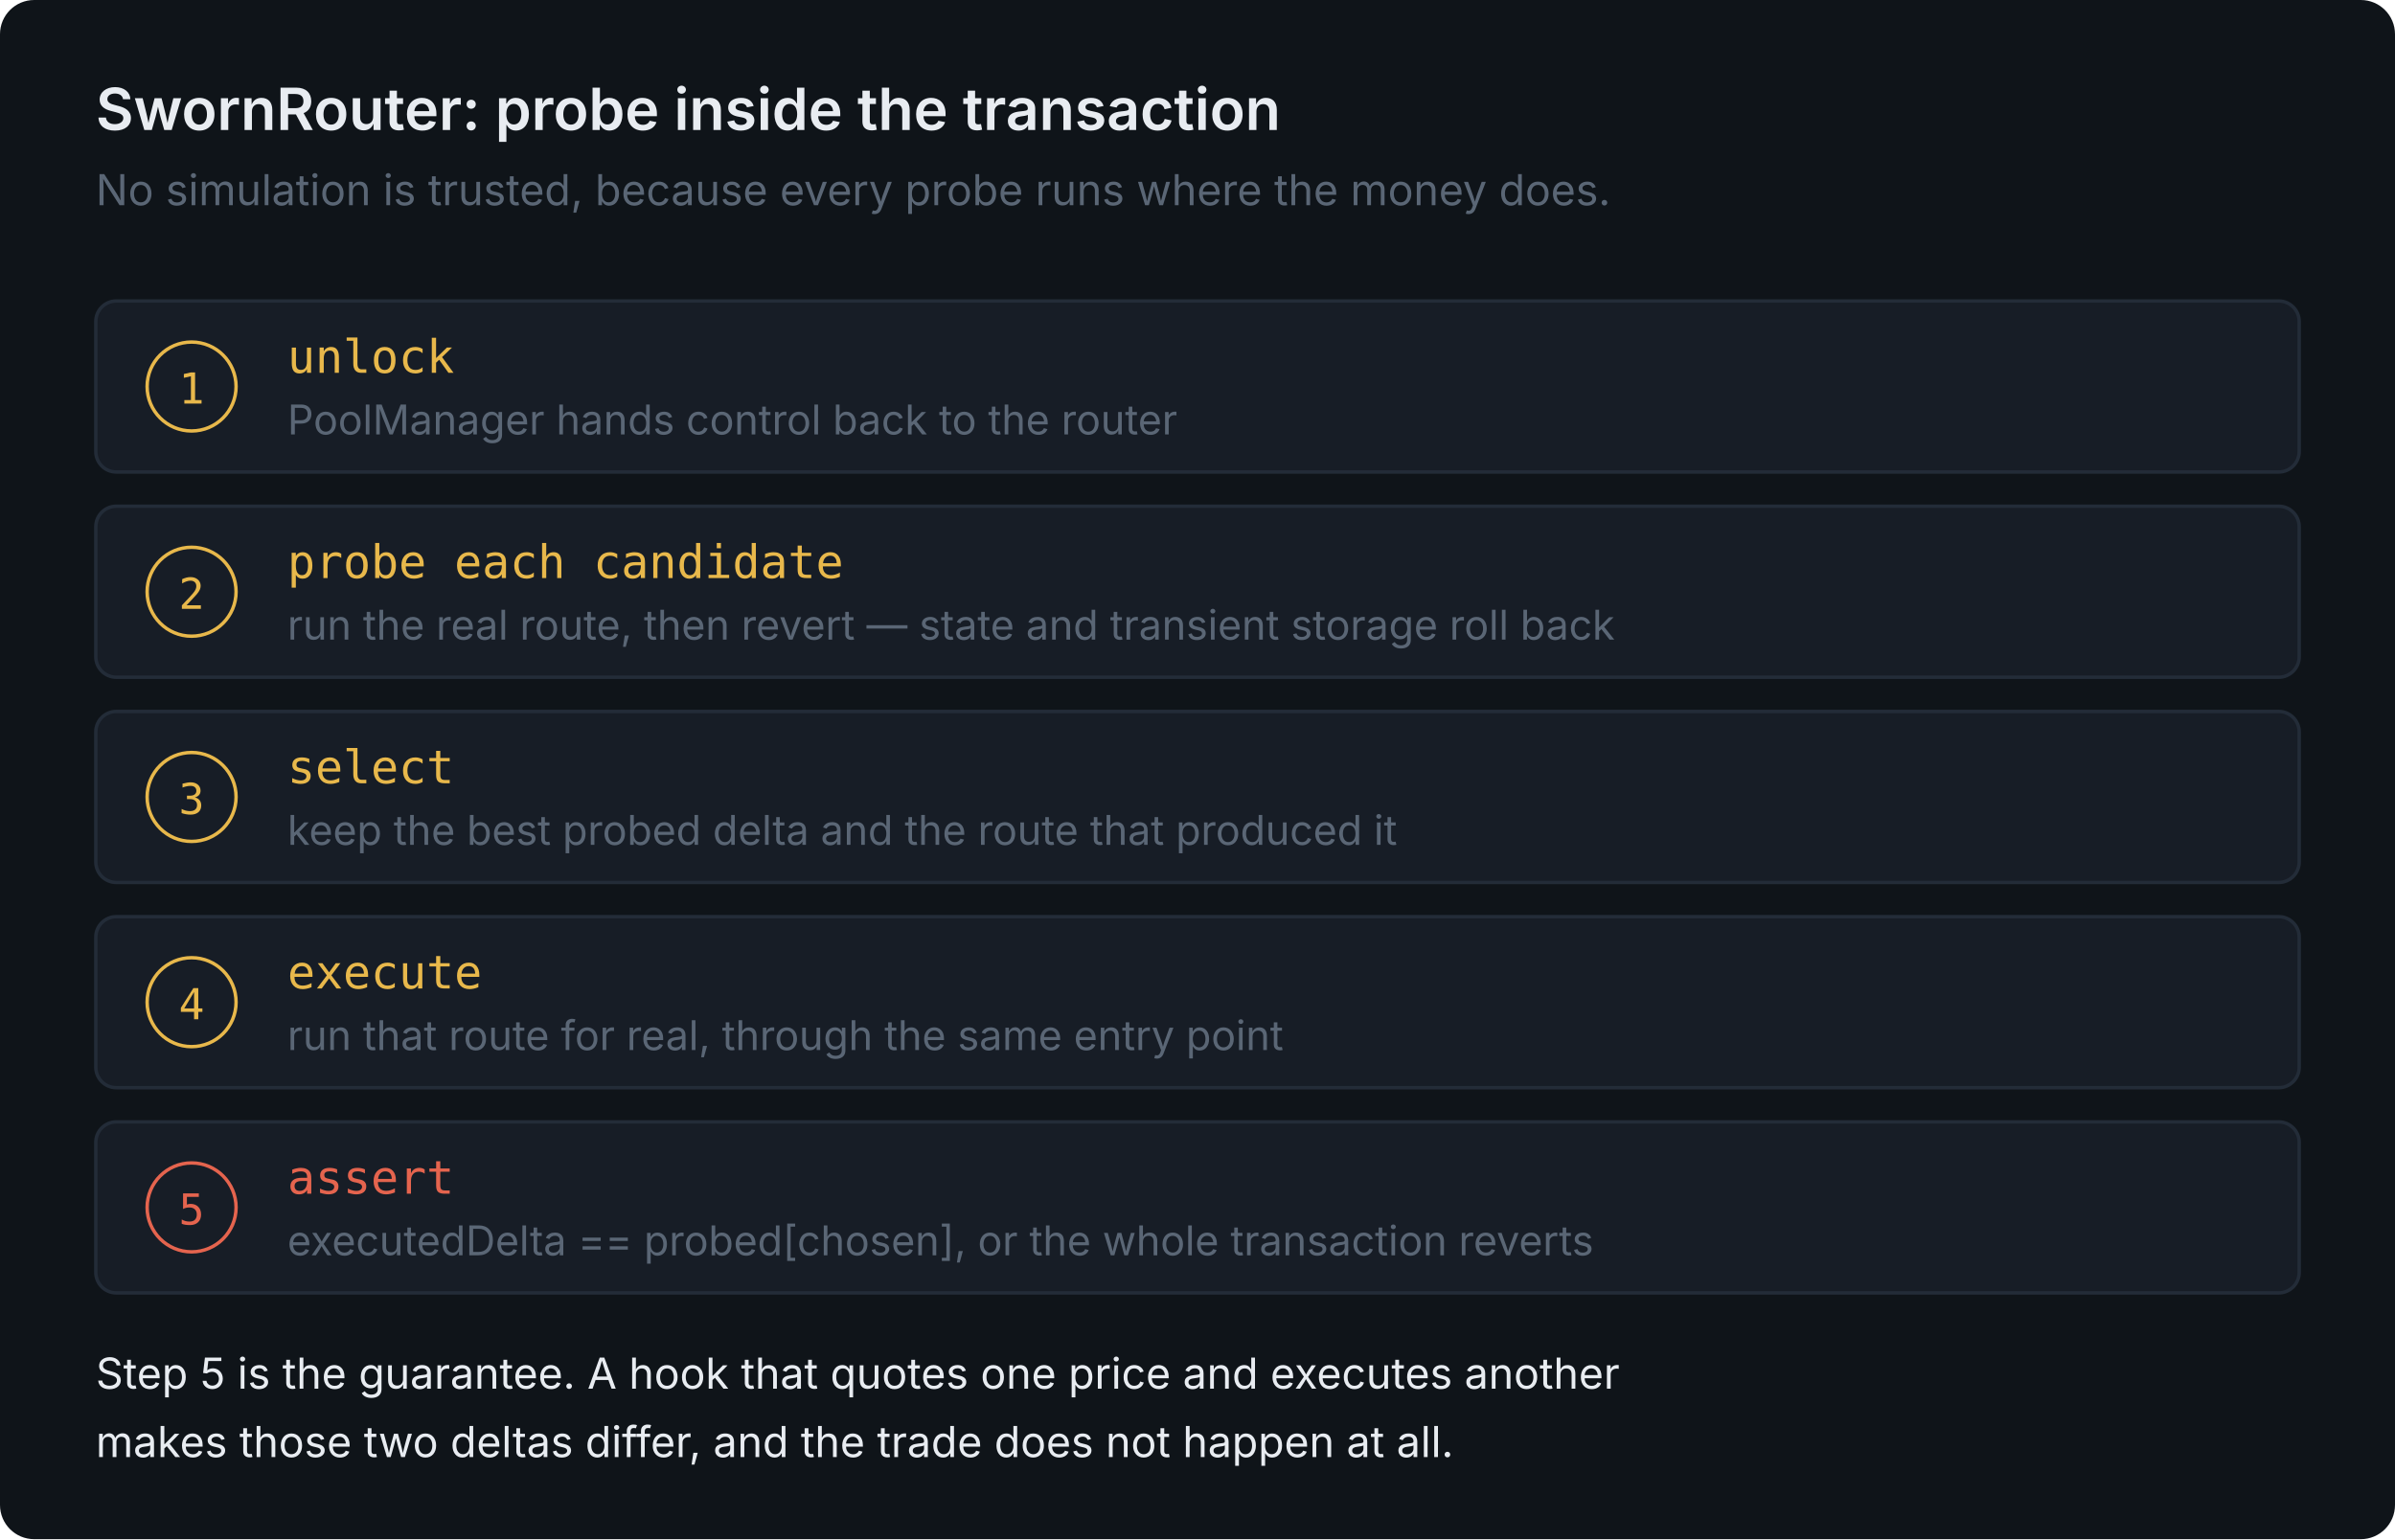
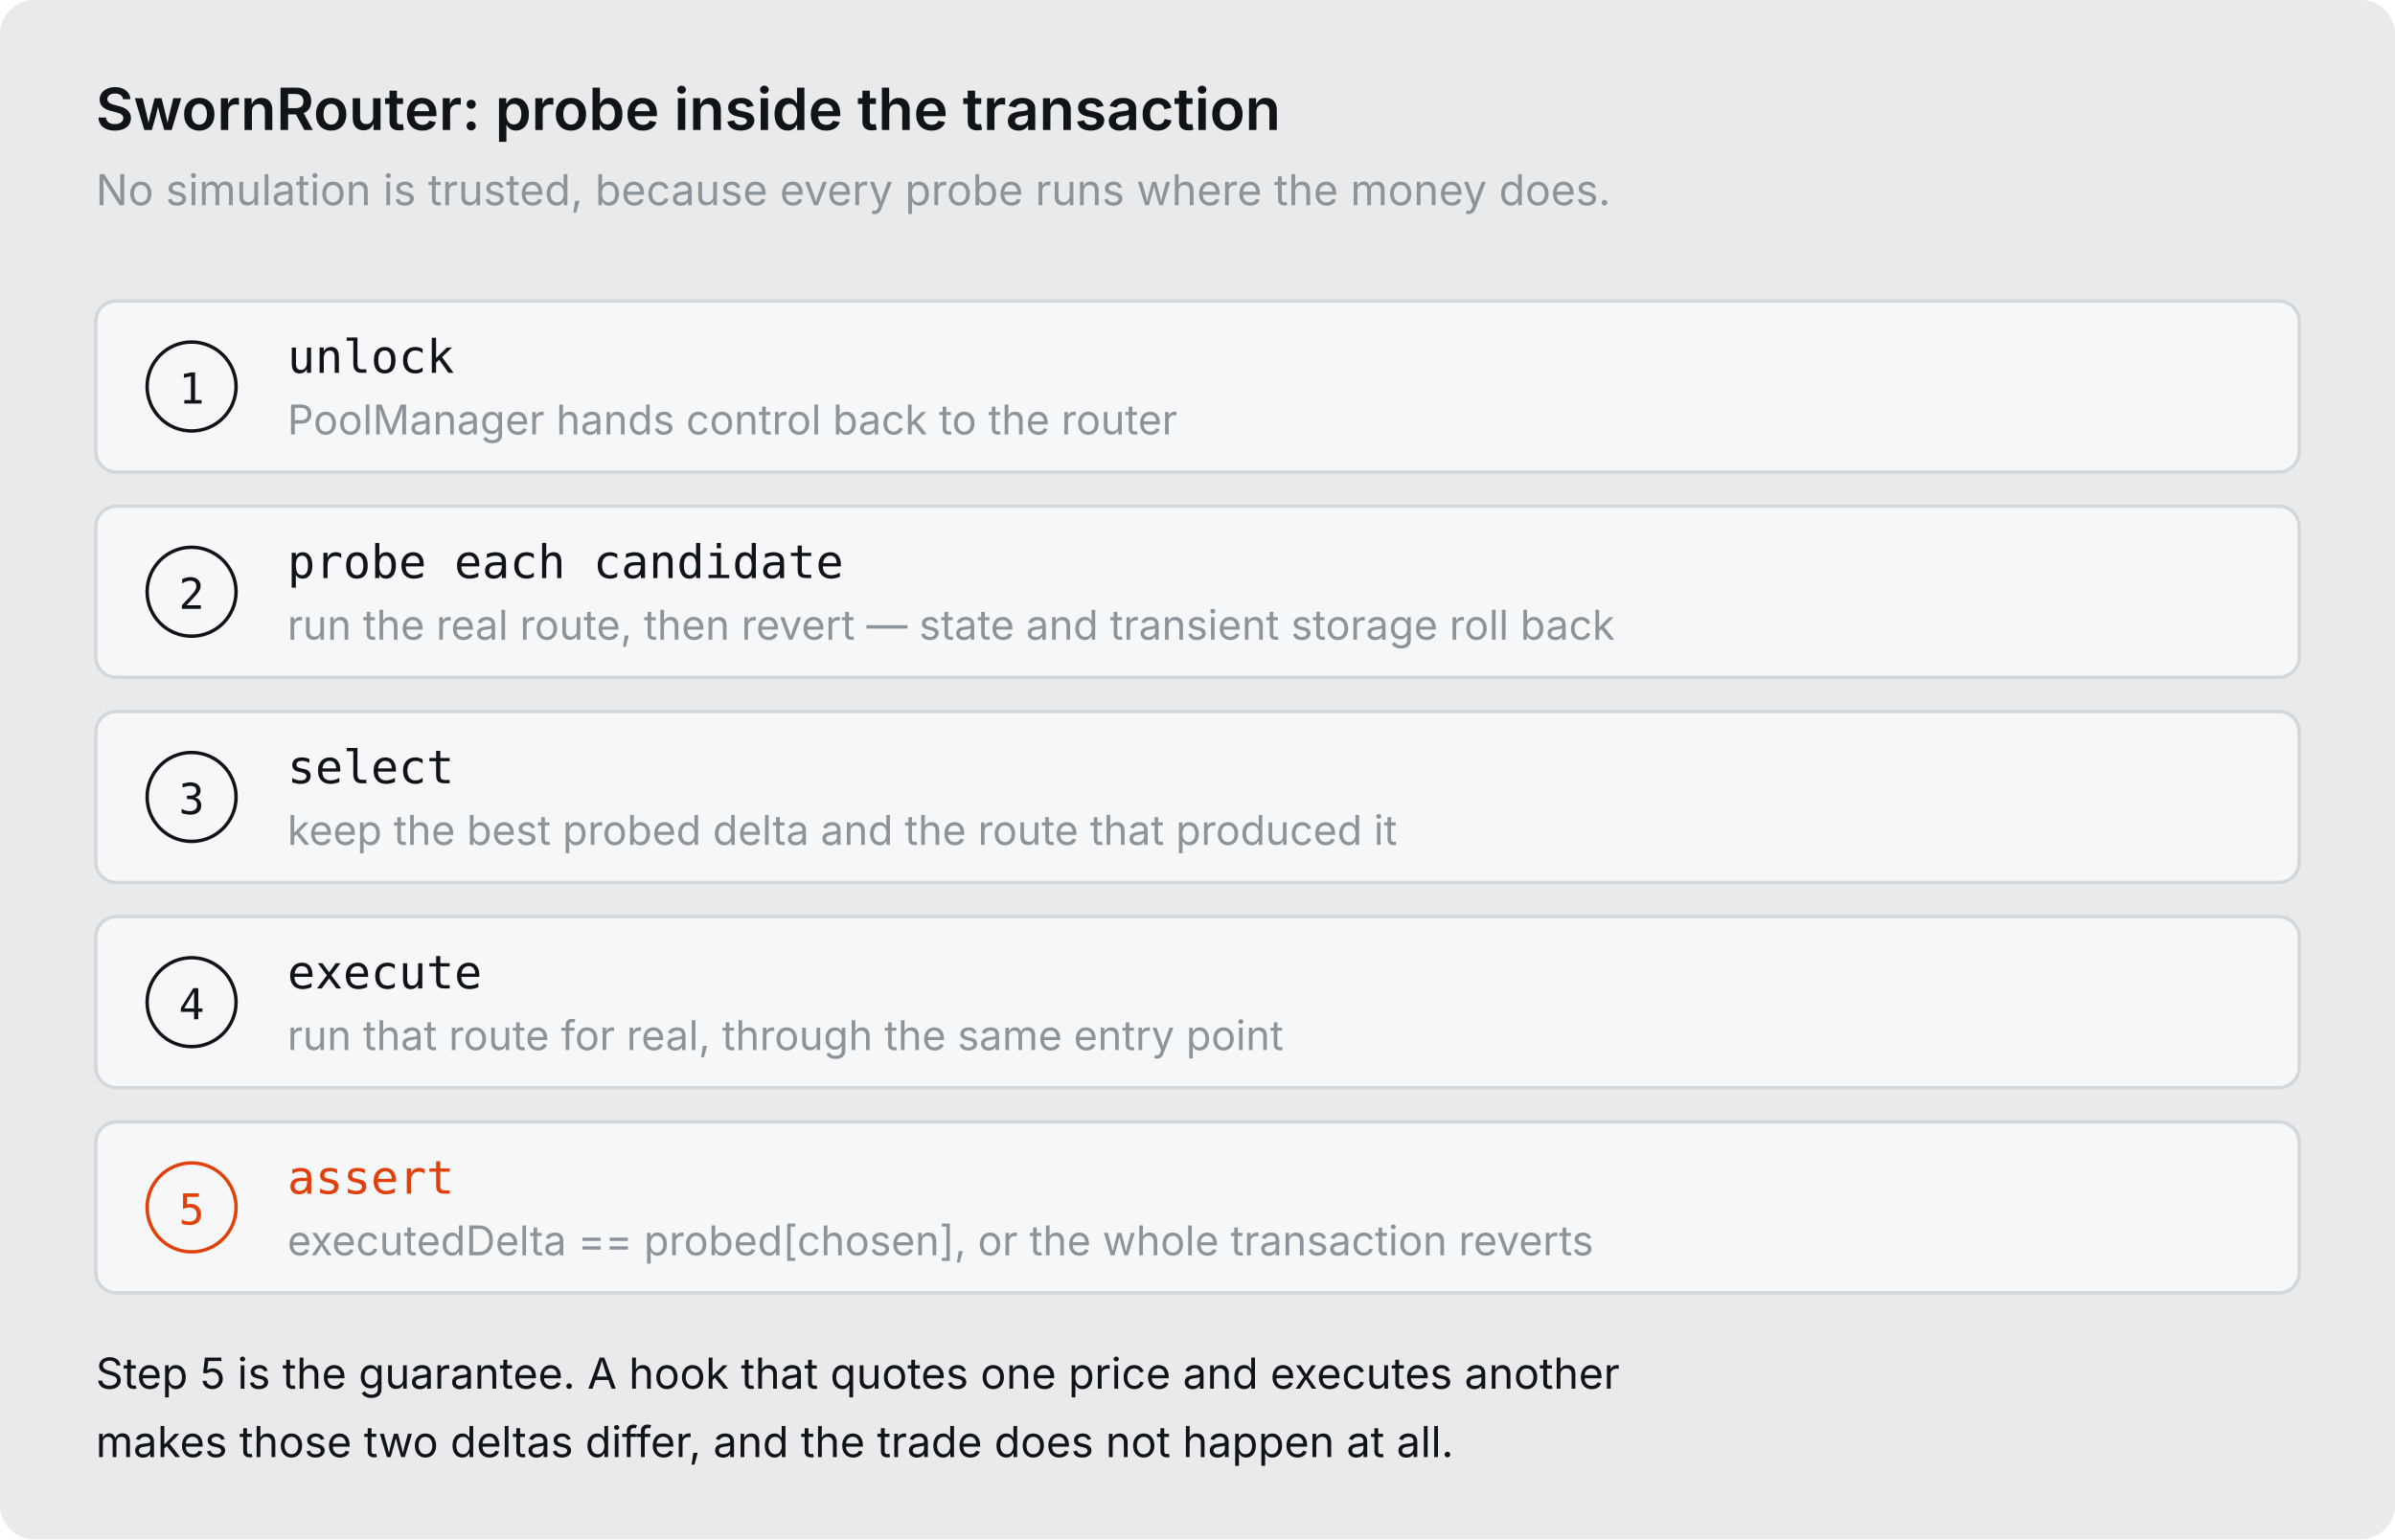
<svg xmlns="http://www.w3.org/2000/svg" viewBox="0 0 700 450" width="700" height="450" role="img" aria-label="How SwornRouter probes candidates inside the transaction">
-   <rect width="700" height="450" rx="10" fill="#0f1419" />
+   <rect width="700" height="450" rx="10" fill="#e8eaec" />
  <defs>
    <marker id="a" viewBox="0 0 8 8" refX="7" refY="4" markerWidth="6" markerHeight="6" orient="auto">
-       <path d="M0,0 L8,4 L0,8 z" fill="#5a6675" />
+       <path d="M0,0 L8,4 L0,8 z" fill="#8b939b" />
    </marker>
  </defs>
-   <text x="28" y="38" font-family="'IBM Plex Sans',-apple-system,BlinkMacSystemFont,'Segoe UI',sans-serif" font-size="17" font-weight="600" fill="#e8ecf1" text-anchor="start">SwornRouter: probe inside the transaction</text>
-   <text x="28" y="60" font-family="'IBM Plex Sans',-apple-system,BlinkMacSystemFont,'Segoe UI',sans-serif" font-size="12.5" font-weight="400" fill="#5a6675" text-anchor="start">No simulation is trusted, because every probe runs where the money does.</text>
-   <rect x="28" y="88" width="644" height="50" rx="6" fill="#171d26" stroke="#232c38" />
-   <circle cx="56" cy="113" r="13" fill="none" stroke="#e8b84b" />
-   <text x="56" y="118" font-family="ui-monospace,'SF Mono','IBM Plex Mono',Menlo,monospace" font-size="12.5" font-weight="400" fill="#e8b84b" text-anchor="middle">1</text>
-   <text x="84" y="109" font-family="ui-monospace,'SF Mono','IBM Plex Mono',Menlo,monospace" font-size="13.5" font-weight="400" fill="#e8b84b" text-anchor="start">unlock</text>
-   <text x="84" y="127" font-family="'IBM Plex Sans',-apple-system,BlinkMacSystemFont,'Segoe UI',sans-serif" font-size="12" font-weight="400" fill="#5a6675" text-anchor="start">PoolManager hands control back to the router</text>
-   <rect x="28" y="148" width="644" height="50" rx="6" fill="#171d26" stroke="#232c38" />
-   <circle cx="56" cy="173" r="13" fill="none" stroke="#e8b84b" />
-   <text x="56" y="178" font-family="ui-monospace,'SF Mono','IBM Plex Mono',Menlo,monospace" font-size="12.5" font-weight="400" fill="#e8b84b" text-anchor="middle">2</text>
-   <text x="84" y="169" font-family="ui-monospace,'SF Mono','IBM Plex Mono',Menlo,monospace" font-size="13.5" font-weight="400" fill="#e8b84b" text-anchor="start">probe each candidate</text>
-   <text x="84" y="187" font-family="'IBM Plex Sans',-apple-system,BlinkMacSystemFont,'Segoe UI',sans-serif" font-size="12" font-weight="400" fill="#5a6675" text-anchor="start">run the real route, then revert — state and transient storage roll back</text>
-   <rect x="28" y="208" width="644" height="50" rx="6" fill="#171d26" stroke="#232c38" />
-   <circle cx="56" cy="233" r="13" fill="none" stroke="#e8b84b" />
-   <text x="56" y="238" font-family="ui-monospace,'SF Mono','IBM Plex Mono',Menlo,monospace" font-size="12.5" font-weight="400" fill="#e8b84b" text-anchor="middle">3</text>
-   <text x="84" y="229" font-family="ui-monospace,'SF Mono','IBM Plex Mono',Menlo,monospace" font-size="13.5" font-weight="400" fill="#e8b84b" text-anchor="start">select</text>
-   <text x="84" y="247" font-family="'IBM Plex Sans',-apple-system,BlinkMacSystemFont,'Segoe UI',sans-serif" font-size="12" font-weight="400" fill="#5a6675" text-anchor="start">keep the best probed delta and the route that produced it</text>
-   <rect x="28" y="268" width="644" height="50" rx="6" fill="#171d26" stroke="#232c38" />
-   <circle cx="56" cy="293" r="13" fill="none" stroke="#e8b84b" />
-   <text x="56" y="298" font-family="ui-monospace,'SF Mono','IBM Plex Mono',Menlo,monospace" font-size="12.5" font-weight="400" fill="#e8b84b" text-anchor="middle">4</text>
-   <text x="84" y="289" font-family="ui-monospace,'SF Mono','IBM Plex Mono',Menlo,monospace" font-size="13.5" font-weight="400" fill="#e8b84b" text-anchor="start">execute</text>
-   <text x="84" y="307" font-family="'IBM Plex Sans',-apple-system,BlinkMacSystemFont,'Segoe UI',sans-serif" font-size="12" font-weight="400" fill="#5a6675" text-anchor="start">run that route for real, through the same entry point</text>
-   <rect x="28" y="328" width="644" height="50" rx="6" fill="#171d26" stroke="#232c38" />
-   <circle cx="56" cy="353" r="13" fill="none" stroke="#e5644e" />
-   <text x="56" y="358" font-family="ui-monospace,'SF Mono','IBM Plex Mono',Menlo,monospace" font-size="12.5" font-weight="400" fill="#e5644e" text-anchor="middle">5</text>
-   <text x="84" y="349" font-family="ui-monospace,'SF Mono','IBM Plex Mono',Menlo,monospace" font-size="13.5" font-weight="400" fill="#e5644e" text-anchor="start">assert</text>
-   <text x="84" y="367" font-family="'IBM Plex Sans',-apple-system,BlinkMacSystemFont,'Segoe UI',sans-serif" font-size="12" font-weight="400" fill="#5a6675" text-anchor="start">executedDelta == probed[chosen], or the whole transaction reverts</text>
-   <text x="28" y="406" font-family="'IBM Plex Sans',-apple-system,BlinkMacSystemFont,'Segoe UI',sans-serif" font-size="12.5" font-weight="400" fill="#e8ecf1" text-anchor="start">Step 5 is the guarantee. A hook that quotes one price and executes another</text>
-   <text x="28" y="426" font-family="'IBM Plex Sans',-apple-system,BlinkMacSystemFont,'Segoe UI',sans-serif" font-size="12.5" font-weight="400" fill="#e8ecf1" text-anchor="start">makes those two deltas differ, and the trade does not happen at all.</text>
+   <text x="28" y="38" font-family="'Space Grotesk',-apple-system,BlinkMacSystemFont,'Segoe UI',sans-serif" font-size="17" font-weight="600" fill="#101418" text-anchor="start">SwornRouter: probe inside the transaction</text>
+   <text x="28" y="60" font-family="'Space Grotesk',-apple-system,BlinkMacSystemFont,'Segoe UI',sans-serif" font-size="12.5" font-weight="400" fill="#8b939b" text-anchor="start">No simulation is trusted, because every probe runs where the money does.</text>
+   <rect x="28" y="88" width="644" height="50" rx="6" fill="#f6f7f8" stroke="#d2d7db" />
+   <circle cx="56" cy="113" r="13" fill="none" stroke="#101418" />
+   <text x="56" y="118" font-family="ui-monospace,'JetBrains Mono','SF Mono',Menlo,monospace" font-size="12.5" font-weight="400" fill="#101418" text-anchor="middle">1</text>
+   <text x="84" y="109" font-family="ui-monospace,'JetBrains Mono','SF Mono',Menlo,monospace" font-size="13.5" font-weight="400" fill="#101418" text-anchor="start">unlock</text>
+   <text x="84" y="127" font-family="'Space Grotesk',-apple-system,BlinkMacSystemFont,'Segoe UI',sans-serif" font-size="12" font-weight="400" fill="#8b939b" text-anchor="start">PoolManager hands control back to the router</text>
+   <rect x="28" y="148" width="644" height="50" rx="6" fill="#f6f7f8" stroke="#d2d7db" />
+   <circle cx="56" cy="173" r="13" fill="none" stroke="#101418" />
+   <text x="56" y="178" font-family="ui-monospace,'JetBrains Mono','SF Mono',Menlo,monospace" font-size="12.5" font-weight="400" fill="#101418" text-anchor="middle">2</text>
+   <text x="84" y="169" font-family="ui-monospace,'JetBrains Mono','SF Mono',Menlo,monospace" font-size="13.5" font-weight="400" fill="#101418" text-anchor="start">probe each candidate</text>
+   <text x="84" y="187" font-family="'Space Grotesk',-apple-system,BlinkMacSystemFont,'Segoe UI',sans-serif" font-size="12" font-weight="400" fill="#8b939b" text-anchor="start">run the real route, then revert — state and transient storage roll back</text>
+   <rect x="28" y="208" width="644" height="50" rx="6" fill="#f6f7f8" stroke="#d2d7db" />
+   <circle cx="56" cy="233" r="13" fill="none" stroke="#101418" />
+   <text x="56" y="238" font-family="ui-monospace,'JetBrains Mono','SF Mono',Menlo,monospace" font-size="12.5" font-weight="400" fill="#101418" text-anchor="middle">3</text>
+   <text x="84" y="229" font-family="ui-monospace,'JetBrains Mono','SF Mono',Menlo,monospace" font-size="13.5" font-weight="400" fill="#101418" text-anchor="start">select</text>
+   <text x="84" y="247" font-family="'Space Grotesk',-apple-system,BlinkMacSystemFont,'Segoe UI',sans-serif" font-size="12" font-weight="400" fill="#8b939b" text-anchor="start">keep the best probed delta and the route that produced it</text>
+   <rect x="28" y="268" width="644" height="50" rx="6" fill="#f6f7f8" stroke="#d2d7db" />
+   <circle cx="56" cy="293" r="13" fill="none" stroke="#101418" />
+   <text x="56" y="298" font-family="ui-monospace,'JetBrains Mono','SF Mono',Menlo,monospace" font-size="12.5" font-weight="400" fill="#101418" text-anchor="middle">4</text>
+   <text x="84" y="289" font-family="ui-monospace,'JetBrains Mono','SF Mono',Menlo,monospace" font-size="13.5" font-weight="400" fill="#101418" text-anchor="start">execute</text>
+   <text x="84" y="307" font-family="'Space Grotesk',-apple-system,BlinkMacSystemFont,'Segoe UI',sans-serif" font-size="12" font-weight="400" fill="#8b939b" text-anchor="start">run that route for real, through the same entry point</text>
+   <rect x="28" y="328" width="644" height="50" rx="6" fill="#f6f7f8" stroke="#d2d7db" />
+   <circle cx="56" cy="353" r="13" fill="none" stroke="#e2400a" />
+   <text x="56" y="358" font-family="ui-monospace,'JetBrains Mono','SF Mono',Menlo,monospace" font-size="12.5" font-weight="400" fill="#e2400a" text-anchor="middle">5</text>
+   <text x="84" y="349" font-family="ui-monospace,'JetBrains Mono','SF Mono',Menlo,monospace" font-size="13.5" font-weight="400" fill="#e2400a" text-anchor="start">assert</text>
+   <text x="84" y="367" font-family="'Space Grotesk',-apple-system,BlinkMacSystemFont,'Segoe UI',sans-serif" font-size="12" font-weight="400" fill="#8b939b" text-anchor="start">executedDelta == probed[chosen], or the whole transaction reverts</text>
+   <text x="28" y="406" font-family="'Space Grotesk',-apple-system,BlinkMacSystemFont,'Segoe UI',sans-serif" font-size="12.5" font-weight="400" fill="#101418" text-anchor="start">Step 5 is the guarantee. A hook that quotes one price and executes another</text>
+   <text x="28" y="426" font-family="'Space Grotesk',-apple-system,BlinkMacSystemFont,'Segoe UI',sans-serif" font-size="12.5" font-weight="400" fill="#101418" text-anchor="start">makes those two deltas differ, and the trade does not happen at all.</text>
</svg>
